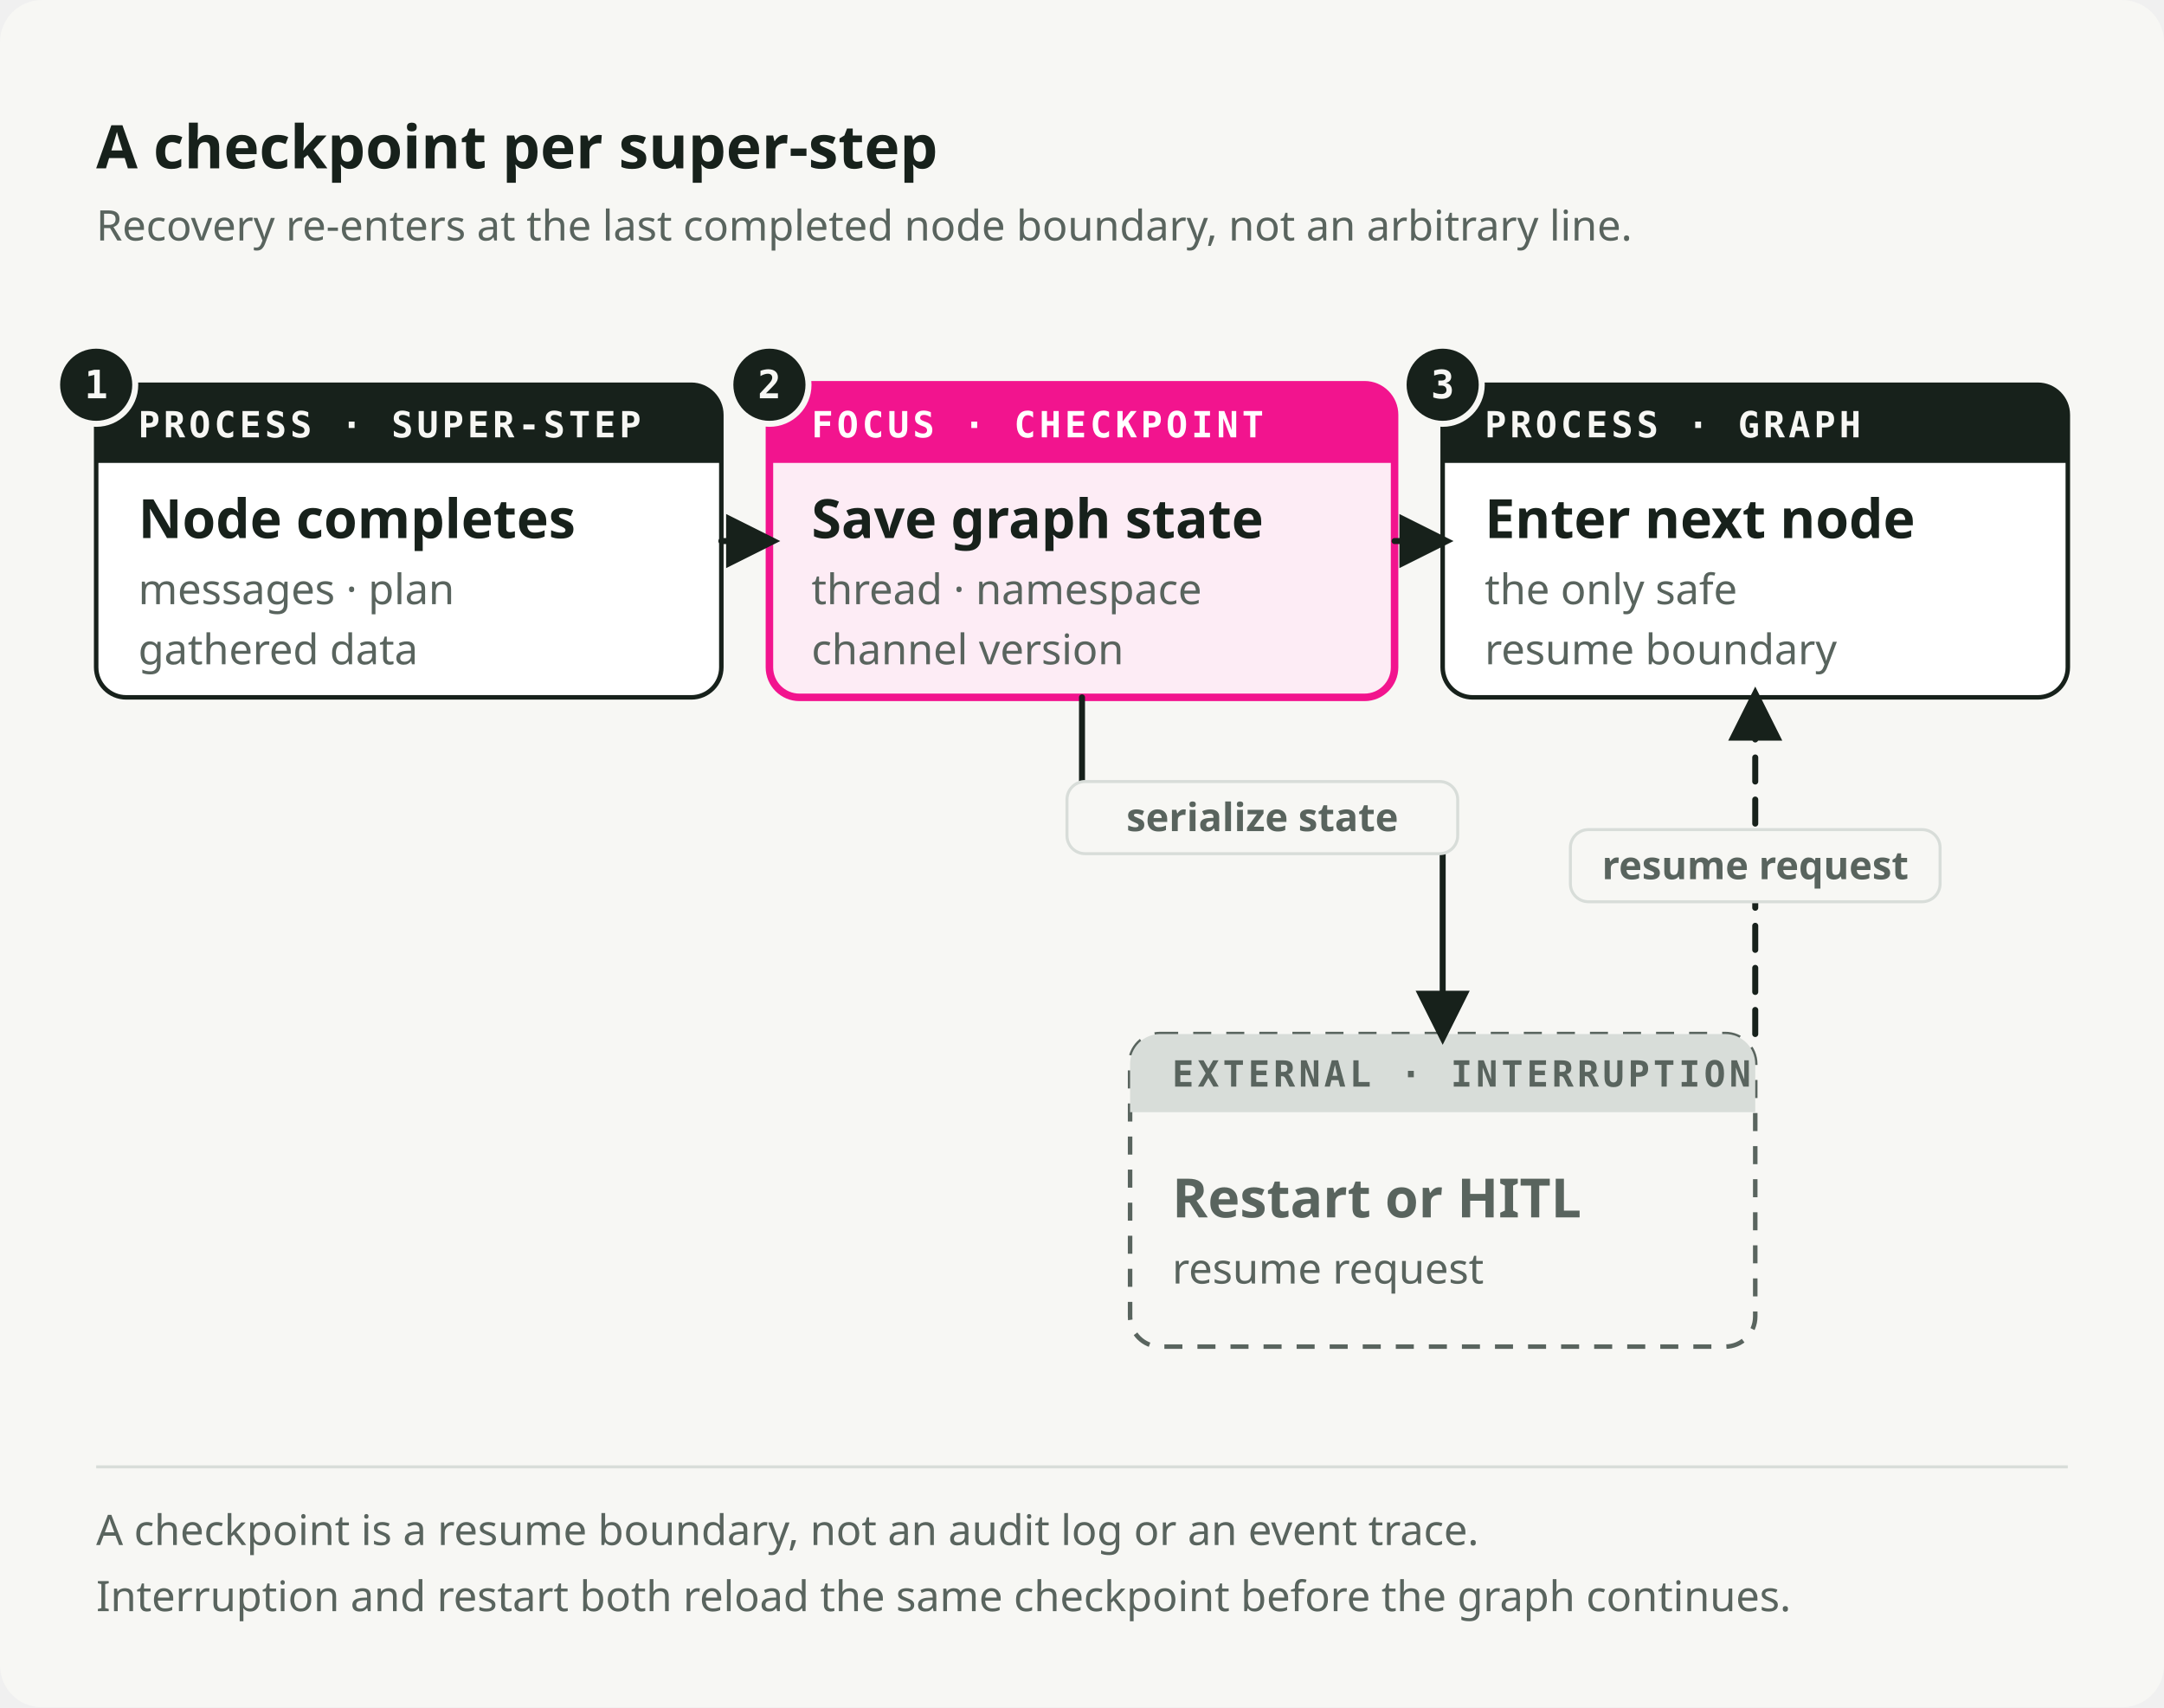
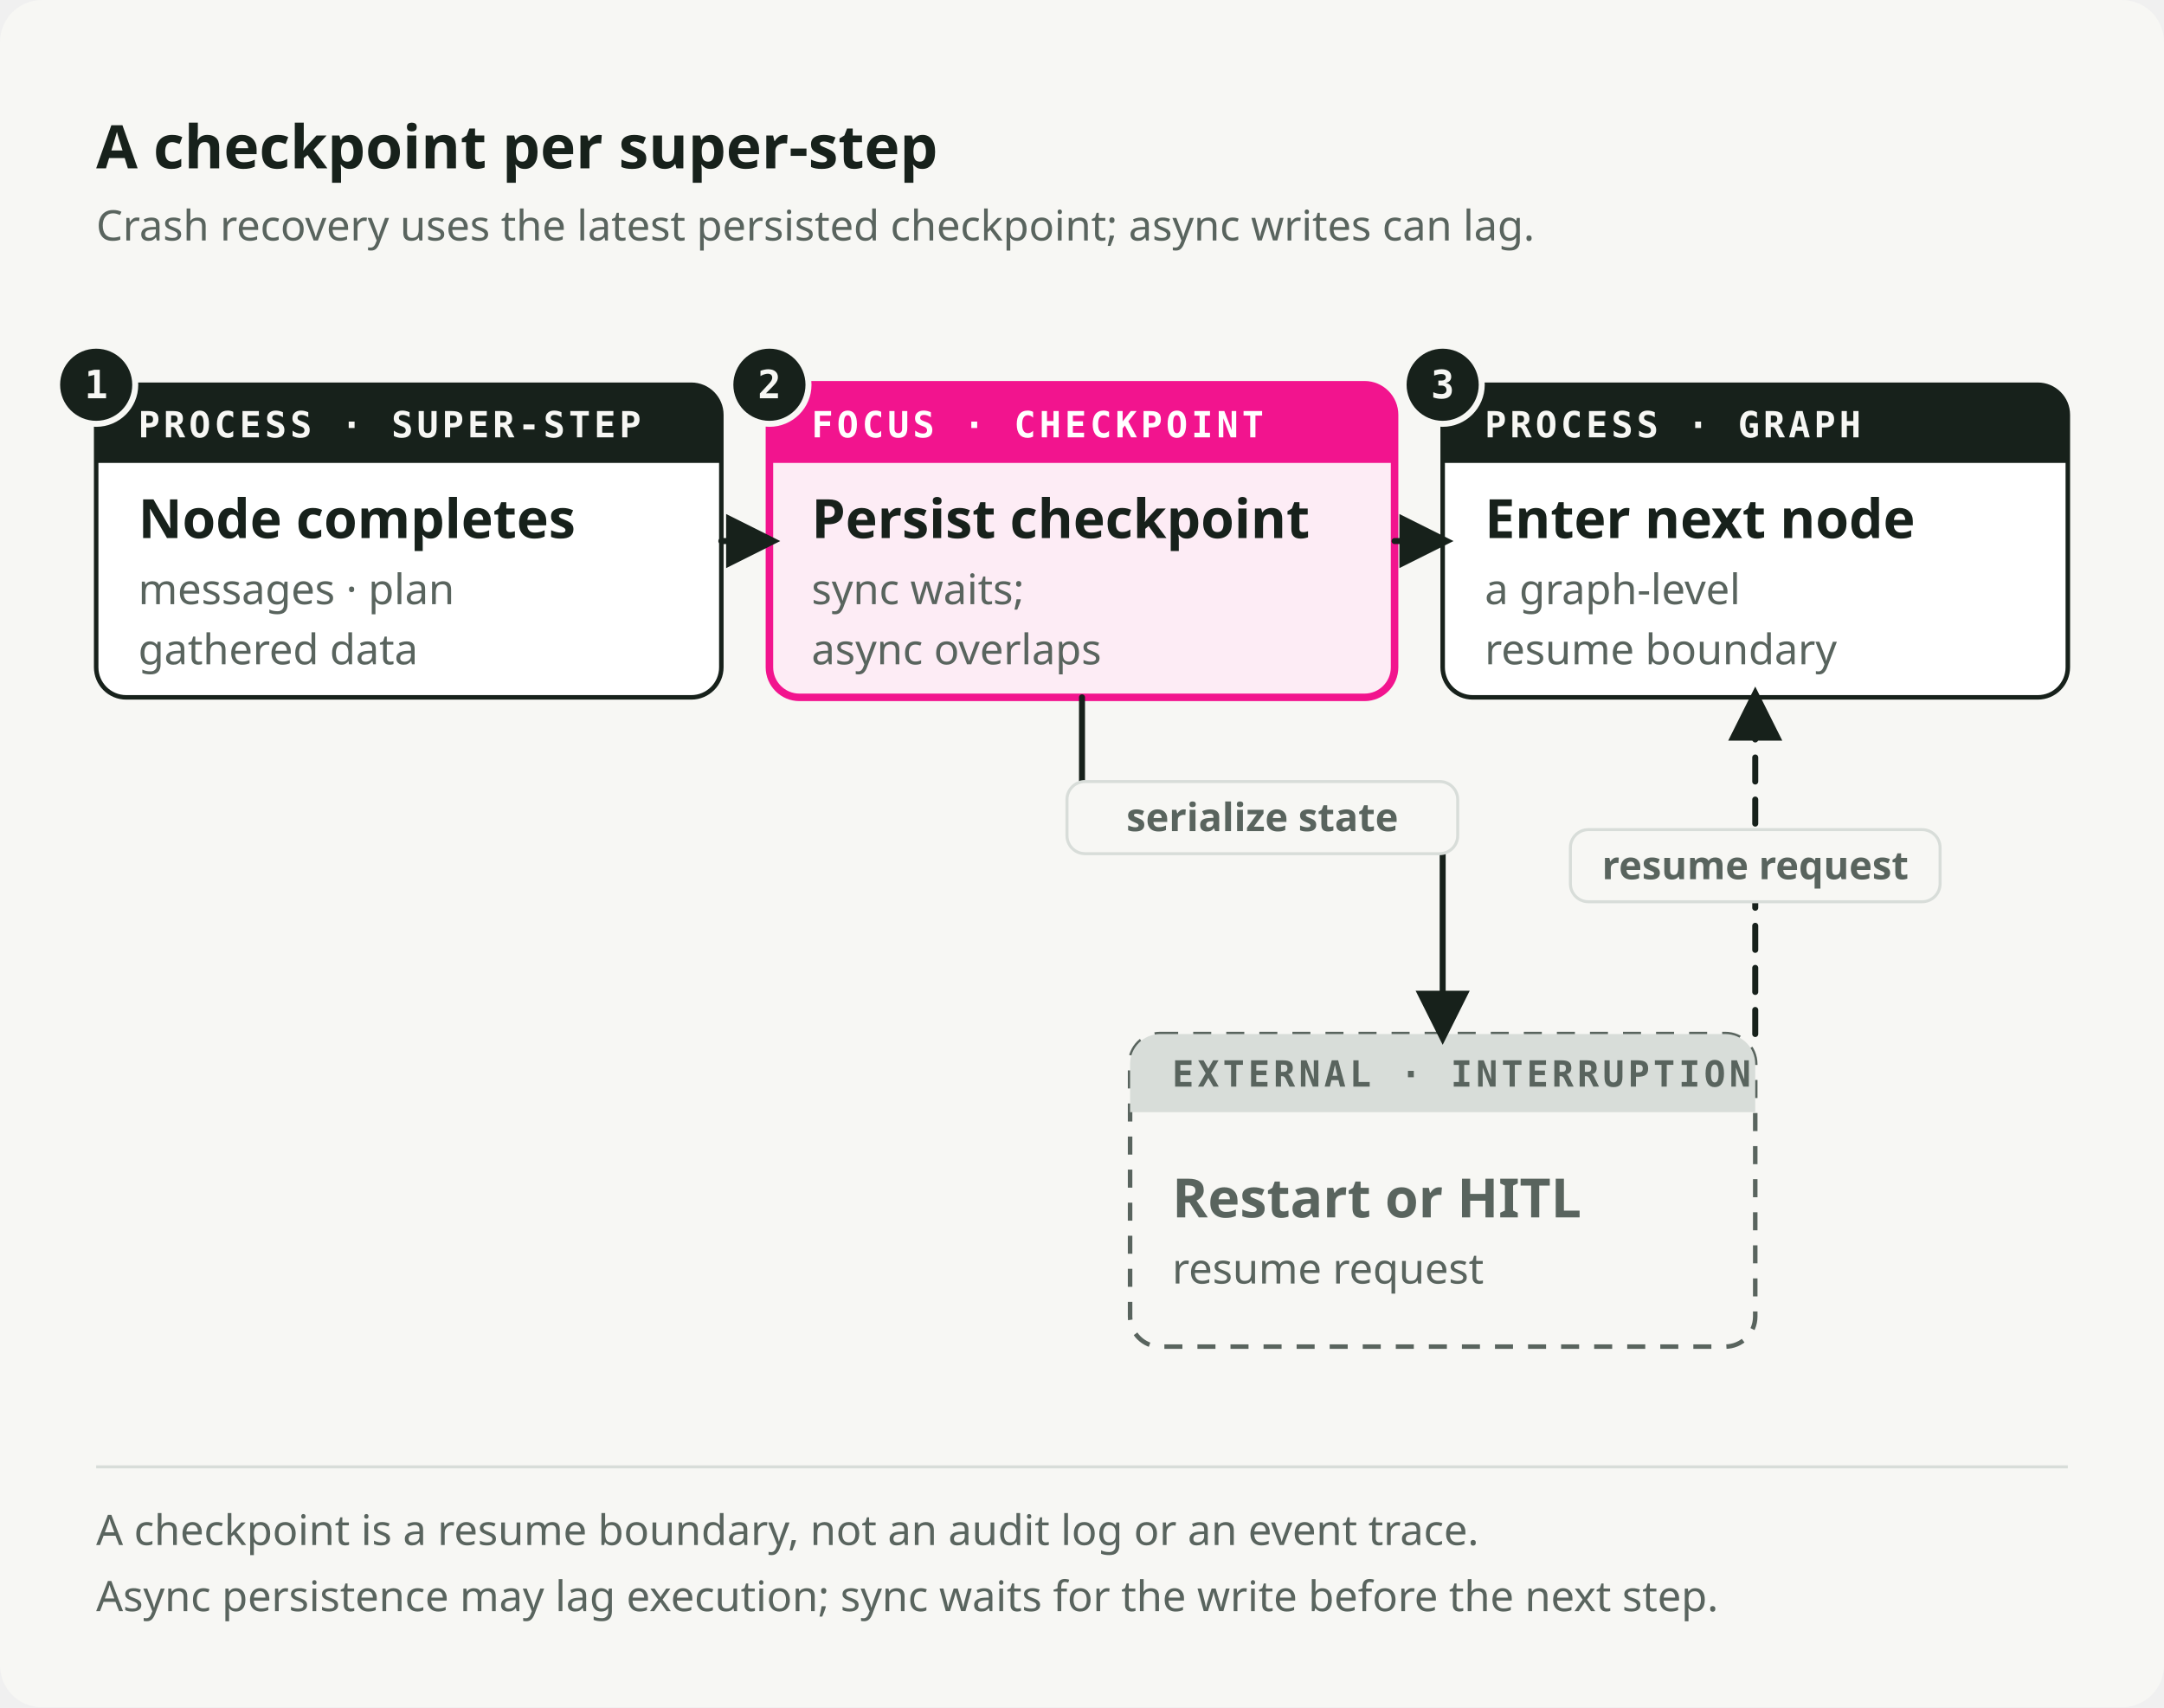
<svg xmlns="http://www.w3.org/2000/svg" viewBox="0 0 720 568" role="img" preserveAspectRatio="xMidYMid meet" data-visual-system="byte-diagram-v2" data-direction="B" data-theme="light" aria-labelledby="hotckpt-title hotckpt-desc" shape-rendering="geometricPrecision" text-rendering="geometricPrecision">
  <style data-visual-system="byte-diagram-v2">* { animation: none !important; }</style>
  <defs>
    <marker id="hotckpt-arrow-flow" viewBox="0 0 10 10" refX="8" refY="5" markerWidth="9" markerHeight="9" orient="auto-start-reverse">
      <path d="M0 0 10 5 0 10Z" fill="#17211B" />
    </marker>
    <marker id="hotckpt-arrow-fail" viewBox="0 0 10 10" refX="8" refY="5" markerWidth="9" markerHeight="9" orient="auto-start-reverse">
      <path d="M0 0 10 5 0 10Z" fill="#F2148E" />
    </marker>
  </defs>
  <rect width="720" height="568" rx="14" fill="#F7F7F4" />
  <text x="32" y="56" font-family="Space Grotesk, IBM Plex Sans, ui-sans-serif, system-ui, sans-serif" font-size="20" font-weight="700" fill="#17211B">A checkpoint per super-step</text>
-   <text x="32" y="80" font-family="IBM Plex Sans, ui-sans-serif, system-ui, sans-serif" font-size="14" font-weight="400" fill="#59645E">Recovery re-enters at the last completed node boundary, not an arbitrary line.</text>
+   <text x="32" y="80" font-family="IBM Plex Sans, ui-sans-serif, system-ui, sans-serif" font-size="14" font-weight="400" fill="#59645E">Crash recovery uses the latest persisted checkpoint; async writes can lag.</text>
  <path d="M42 128h188a10 10 0 0 1 10 10v84a10 10 0 0 1 -10 10h-188a10 10 0 0 1 -10 -10v-84a10 10 0 0 1 10 -10Z" fill="#FFFFFF" stroke="#17211B" stroke-width="1.5" />
  <path d="M42 128h188a10 10 0 0 1 10 10v16a0 0 0 0 1 -0 0h-208a0 0 0 0 1 -0 -0v-16a10 10 0 0 1 10 -10Z" fill="#17211B" />
  <text x="46" y="145.5" font-family="IBM Plex Mono, ui-monospace, SFMono-Regular, Menlo, monospace" font-size="12" font-weight="600" fill="#F7F7F4" letter-spacing="1.2">PROCESS · SUPER-STEP</text>
  <text x="46" y="179" font-family="Space Grotesk, IBM Plex Sans, ui-sans-serif, system-ui, sans-serif" font-size="18" font-weight="600" fill="#17211B">Node completes</text>
  <text x="46" y="201" font-family="IBM Plex Sans, ui-sans-serif, system-ui, sans-serif" font-size="14" font-weight="400" fill="#59645E">messages · plan</text>
  <text x="46" y="221" font-family="IBM Plex Sans, ui-sans-serif, system-ui, sans-serif" font-size="14" font-weight="400" fill="#59645E">gathered data</text>
  <circle cx="32" cy="128" r="13" fill="#17211B" stroke="#F7F7F4" stroke-width="2" />
  <text x="32" y="132.5" font-family="IBM Plex Mono, ui-monospace, SFMono-Regular, Menlo, monospace" font-size="13" font-weight="600" fill="#F7F7F4" text-anchor="middle">1</text>
  <path d="M266 128h188a10 10 0 0 1 10 10v84a10 10 0 0 1 -10 10h-188a10 10 0 0 1 -10 -10v-84a10 10 0 0 1 10 -10Z" fill="#FDECF5" stroke="#F2148E" stroke-width="2.5" />
  <path d="M266 128h188a10 10 0 0 1 10 10v16a0 0 0 0 1 -0 0h-208a0 0 0 0 1 -0 -0v-16a10 10 0 0 1 10 -10Z" fill="#F2148E" />
  <text x="270" y="145.5" font-family="IBM Plex Mono, ui-monospace, SFMono-Regular, Menlo, monospace" font-size="12" font-weight="600" fill="#FFFFFF" letter-spacing="1.2">FOCUS · CHECKPOINT</text>
-   <text x="270" y="179" font-family="Space Grotesk, IBM Plex Sans, ui-sans-serif, system-ui, sans-serif" font-size="18" font-weight="600" fill="#17211B">Save graph state</text>
-   <text x="270" y="201" font-family="IBM Plex Sans, ui-sans-serif, system-ui, sans-serif" font-size="14" font-weight="400" fill="#59645E">thread · namespace</text>
-   <text x="270" y="221" font-family="IBM Plex Sans, ui-sans-serif, system-ui, sans-serif" font-size="14" font-weight="400" fill="#59645E">channel version</text>
+   <text x="270" y="179" font-family="Space Grotesk, IBM Plex Sans, ui-sans-serif, system-ui, sans-serif" font-size="18" font-weight="600" fill="#17211B">Persist checkpoint</text>
+   <text x="270" y="201" font-family="IBM Plex Sans, ui-sans-serif, system-ui, sans-serif" font-size="14" font-weight="400" fill="#59645E">sync waits;</text>
+   <text x="270" y="221" font-family="IBM Plex Sans, ui-sans-serif, system-ui, sans-serif" font-size="14" font-weight="400" fill="#59645E">async overlaps</text>
  <circle cx="256" cy="128" r="13" fill="#17211B" stroke="#F7F7F4" stroke-width="2" />
  <text x="256" y="132.5" font-family="IBM Plex Mono, ui-monospace, SFMono-Regular, Menlo, monospace" font-size="13" font-weight="600" fill="#F7F7F4" text-anchor="middle">2</text>
  <path d="M490 128h188a10 10 0 0 1 10 10v84a10 10 0 0 1 -10 10h-188a10 10 0 0 1 -10 -10v-84a10 10 0 0 1 10 -10Z" fill="#FFFFFF" stroke="#17211B" stroke-width="1.5" />
  <path d="M490 128h188a10 10 0 0 1 10 10v16a0 0 0 0 1 -0 0h-208a0 0 0 0 1 -0 -0v-16a10 10 0 0 1 10 -10Z" fill="#17211B" />
  <text x="494" y="145.5" font-family="IBM Plex Mono, ui-monospace, SFMono-Regular, Menlo, monospace" font-size="12" font-weight="600" fill="#F7F7F4" letter-spacing="1.2">PROCESS · GRAPH</text>
  <text x="494" y="179" font-family="Space Grotesk, IBM Plex Sans, ui-sans-serif, system-ui, sans-serif" font-size="18" font-weight="600" fill="#17211B">Enter next node</text>
-   <text x="494" y="201" font-family="IBM Plex Sans, ui-sans-serif, system-ui, sans-serif" font-size="14" font-weight="400" fill="#59645E">the only safe</text>
+   <text x="494" y="201" font-family="IBM Plex Sans, ui-sans-serif, system-ui, sans-serif" font-size="14" font-weight="400" fill="#59645E">a graph-level</text>
  <text x="494" y="221" font-family="IBM Plex Sans, ui-sans-serif, system-ui, sans-serif" font-size="14" font-weight="400" fill="#59645E">resume boundary</text>
  <circle cx="480" cy="128" r="13" fill="#17211B" stroke="#F7F7F4" stroke-width="2" />
  <text x="480" y="132.5" font-family="IBM Plex Mono, ui-monospace, SFMono-Regular, Menlo, monospace" font-size="13" font-weight="600" fill="#F7F7F4" text-anchor="middle">3</text>
  <path d="M240 180h16" fill="none" stroke="#17211B" stroke-width="2" stroke-linecap="round" stroke-linejoin="round" marker-end="url(#hotckpt-arrow-flow)" />
  <path d="M464 180h16" fill="none" stroke="#17211B" stroke-width="2" stroke-linecap="round" stroke-linejoin="round" marker-end="url(#hotckpt-arrow-flow)" />
  <path d="M386 344h188a10 10 0 0 1 10 10v84a10 10 0 0 1 -10 10h-188a10 10 0 0 1 -10 -10v-84a10 10 0 0 1 10 -10Z" fill="#F7F7F4" stroke="#59645E" stroke-width="1.5" stroke-dasharray="6 5" />
  <path d="M386 344h188a10 10 0 0 1 10 10v16a0 0 0 0 1 -0 0h-208a0 0 0 0 1 -0 -0v-16a10 10 0 0 1 10 -10Z" fill="#D8DDD9" />
  <text x="390" y="361.5" font-family="IBM Plex Mono, ui-monospace, SFMono-Regular, Menlo, monospace" font-size="12" font-weight="600" fill="#59645E" letter-spacing="1.2">EXTERNAL · INTERRUPTION</text>
  <text x="390" y="405" font-family="Space Grotesk, IBM Plex Sans, ui-sans-serif, system-ui, sans-serif" font-size="18" font-weight="600" fill="#59645E">Restart or HITL</text>
  <text x="390" y="427" font-family="IBM Plex Sans, ui-sans-serif, system-ui, sans-serif" font-size="14" font-weight="400" fill="#59645E">resume request</text>
  <path d="M360 232v40h120v72" fill="none" stroke="#17211B" stroke-width="2" stroke-linecap="round" stroke-linejoin="round" marker-end="url(#hotckpt-arrow-flow)" />
  <rect x="355" y="260" width="130" height="24" rx="6" fill="#F7F7F4" stroke="#D8DDD9" stroke-width="1" />
  <text x="420" y="276.5" font-family="IBM Plex Sans, ui-sans-serif, system-ui, sans-serif" font-size="13" font-weight="600" fill="#59645E" text-anchor="middle">serialize state</text>
  <path d="M584 344v-112" fill="none" stroke="#17211B" stroke-width="2" stroke-linecap="round" stroke-linejoin="round" stroke-dasharray="8 6" marker-end="url(#hotckpt-arrow-flow)" />
  <rect x="522.5" y="276" width="123" height="24" rx="6" fill="#F7F7F4" stroke="#D8DDD9" stroke-width="1" />
  <text x="584" y="292.5" font-family="IBM Plex Sans, ui-sans-serif, system-ui, sans-serif" font-size="13" font-weight="600" fill="#59645E" text-anchor="middle">resume request</text>
  <path d="M32 488h656" stroke="#D8DDD9" stroke-width="1" />
  <text x="32" y="514" font-family="IBM Plex Sans, ui-sans-serif, system-ui, sans-serif" font-size="14" font-weight="400" fill="#59645E">A checkpoint is a resume boundary, not an audit log or an event trace.</text>
-   <text x="32" y="536" font-family="IBM Plex Sans, ui-sans-serif, system-ui, sans-serif" font-size="14" font-weight="400" fill="#59645E">Interruption and restart both reload the same checkpoint before the graph continues.</text>
+   <text x="32" y="536" font-family="IBM Plex Sans, ui-sans-serif, system-ui, sans-serif" font-size="14" font-weight="400" fill="#59645E">Async persistence may lag execution; sync waits for the write before the next step.</text>
</svg>
